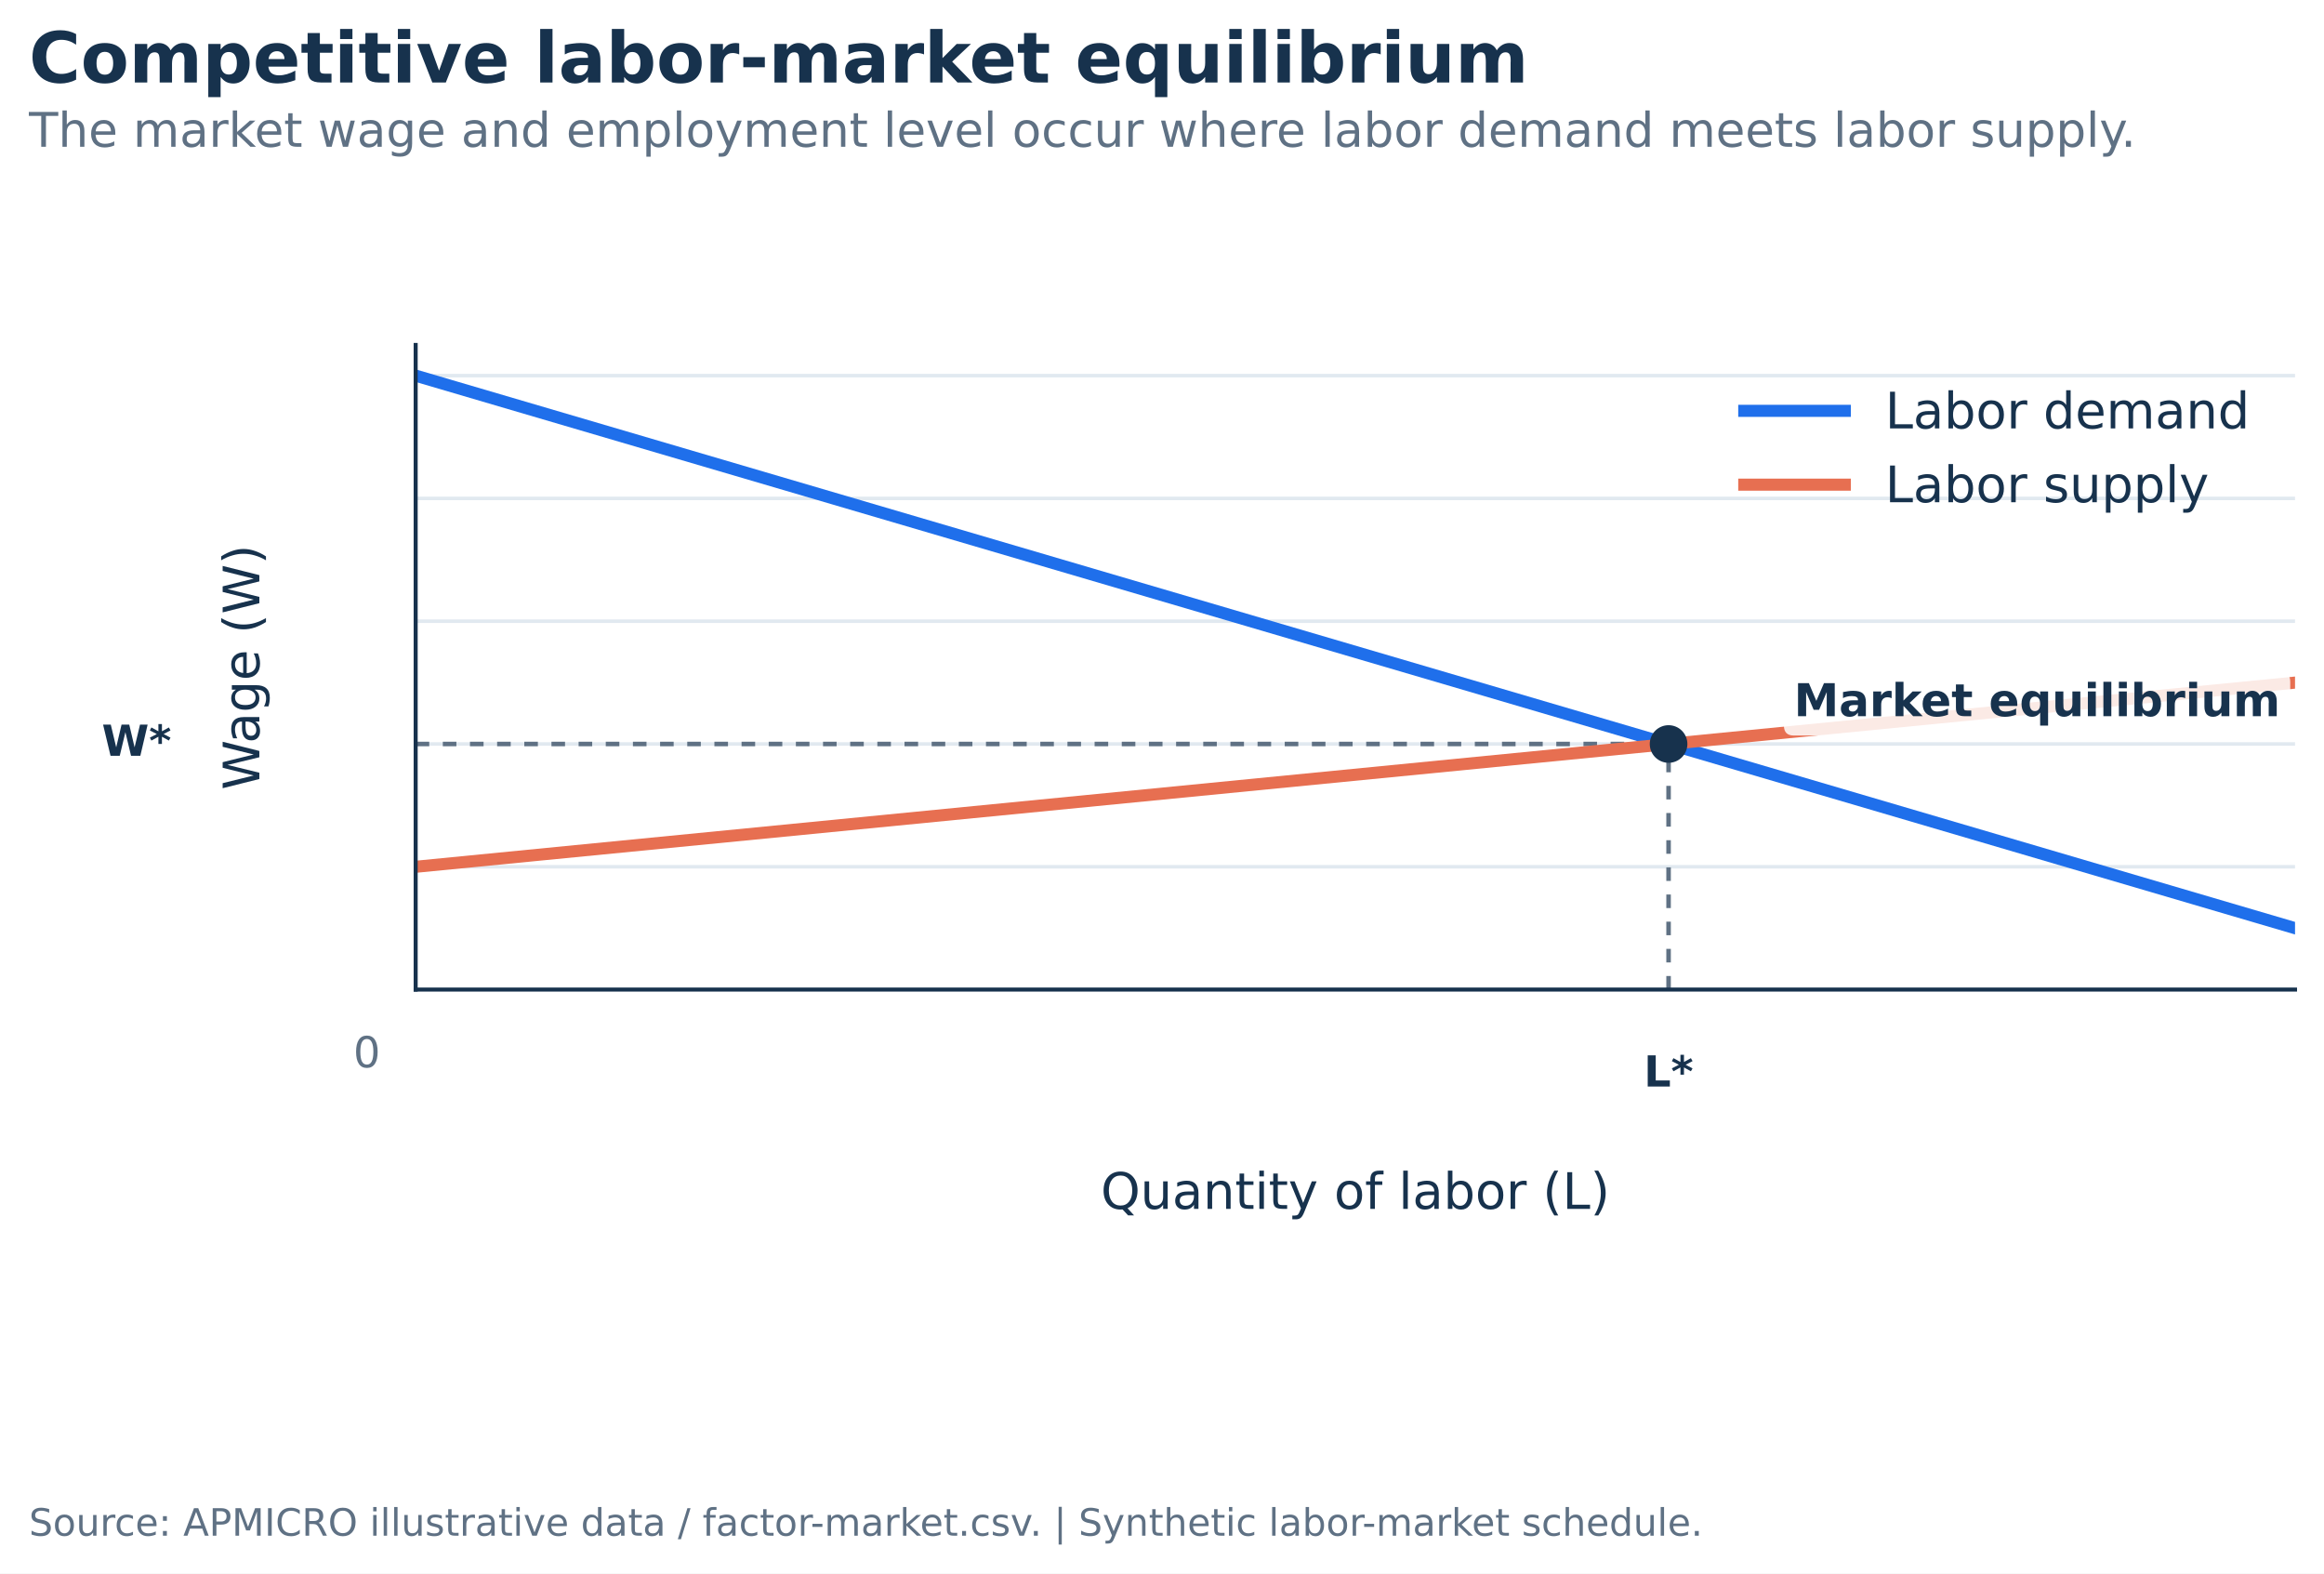
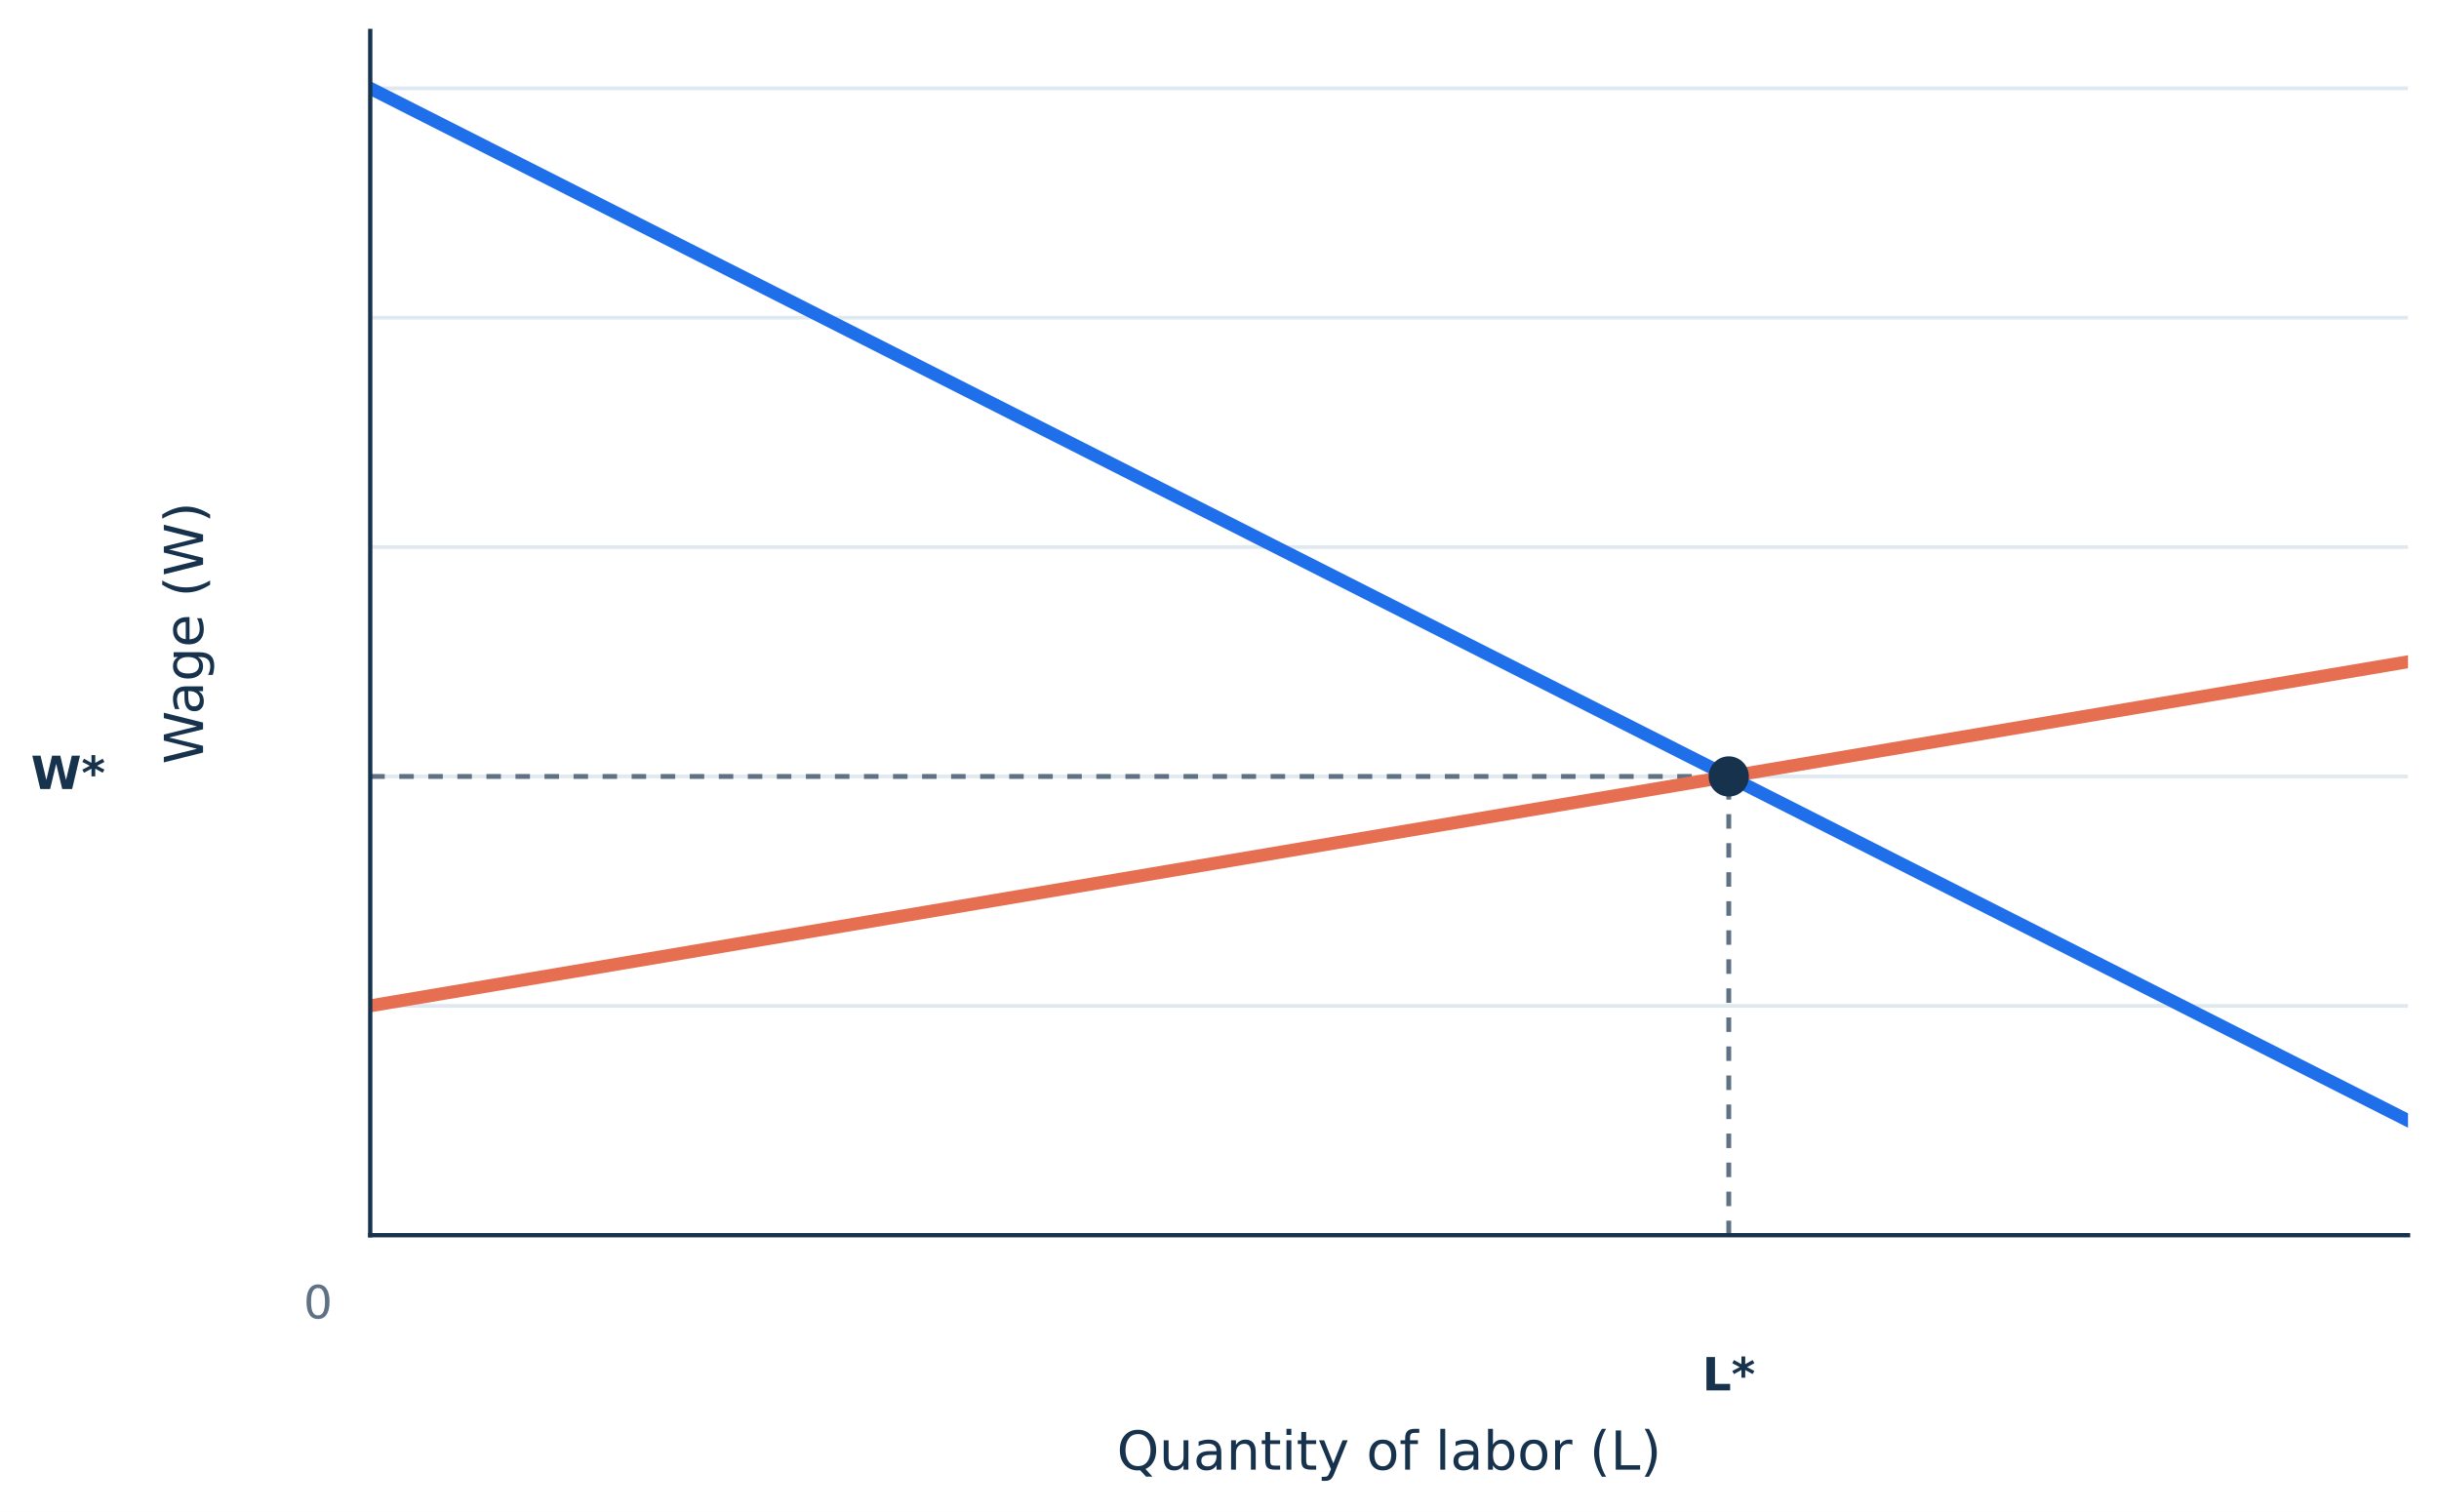
- <svg xmlns="http://www.w3.org/2000/svg" xmlns:xlink="http://www.w3.org/1999/xlink" width="462.096pt" height="312.84pt" viewBox="0 0 462.096 312.84" version="1.1">
+ <svg xmlns="http://www.w3.org/2000/svg" xmlns:xlink="http://www.w3.org/1999/xlink" width="453.465pt" height="281.118pt" viewBox="0 0 453.465 281.118" version="1.1">
  <defs>
    <style type="text/css">*{stroke-linejoin: round; stroke-linecap: butt}</style>
  </defs>
  <g id="figure_1">
    <g id="patch_1">
-       <path d="M 0 312.84 L 462.096 312.84 L 462.096 0 L 0 0 z " style="fill: #ffffff" />
+       <path d="M 0 281.118  L 453.465 281.118  L 453.465 0  L 0 0  z " style="fill: #ffffff" />
    </g>
    <g id="axes_1">
      <g id="patch_2">
-         <path d="M 82.649 196.74 L 456.336 196.74 L 456.336 68.58 L 82.649 68.58 z " style="fill: #ffffff" />
+         <path d="M 68.834 229.68  L 447.705 229.68  L 447.705 5.76  L 68.834 5.76  z " style="fill: #ffffff" />
      </g>
      <g id="matplotlib.axis_1">
        <g id="xtick_1">
          <g id="line2d_1" />
        </g>
        <g id="xtick_2">
          <g id="line2d_2" />
        </g>
        <g id="xtick_3">
          <g id="line2d_3" />
        </g>
        <g id="xtick_4">
          <g id="line2d_4" />
        </g>
        <g id="xtick_5">
          <g id="line2d_5" />
        </g>
        <g id="xtick_6">
          <g id="line2d_6" />
        </g>
        <g id="xtick_7">
          <g id="line2d_7" />
        </g>
        <g id="text_1">
-           <text style="font-size: 10px; font-family: 'DejaVu Sans'; text-anchor: middle; fill: #17324d" x="269.492" y="240.338" transform="rotate(-0 269.4924 240.3384)">Quantity of labor (L)</text>
+           <text style="font-size: 10px; font-family: 'DejaVu Sans'; text-anchor: middle; fill: #17324d" x="258.269" y="273.278" transform="rotate(-0 258.2693 273.2784)">Quantity of labor (L)</text>
        </g>
      </g>
      <g id="matplotlib.axis_2">
        <g id="ytick_1">
          <g id="line2d_8">
-             <path d="M 82.649 196.74 L 456.336 196.74 " clip-path="url(#p1bca68c417)" style="fill: none; stroke: #d9e3ec; stroke-opacity: 0.8; stroke-width: 0.7; stroke-linecap: square" />
+             <path d="M 68.834 229.68  L 447.705 229.68  " clip-path="url(#p791a2a3856)" style="fill: none; stroke: #d9e3ec; stroke-opacity: 0.8; stroke-width: 0.7; stroke-linecap: square" />
          </g>
          <g id="line2d_9" />
        </g>
        <g id="ytick_2">
          <g id="line2d_10">
-             <path d="M 82.649 172.329 L 456.336 172.329 " clip-path="url(#p1bca68c417)" style="fill: none; stroke: #d9e3ec; stroke-opacity: 0.8; stroke-width: 0.7; stroke-linecap: square" />
+             <path d="M 68.834 187.029  L 447.705 187.029  " clip-path="url(#p791a2a3856)" style="fill: none; stroke: #d9e3ec; stroke-opacity: 0.8; stroke-width: 0.7; stroke-linecap: square" />
          </g>
          <g id="line2d_11" />
        </g>
        <g id="ytick_3">
          <g id="line2d_12">
-             <path d="M 82.649 147.917 L 456.336 147.917 " clip-path="url(#p1bca68c417)" style="fill: none; stroke: #d9e3ec; stroke-opacity: 0.8; stroke-width: 0.7; stroke-linecap: square" />
+             <path d="M 68.834 144.377  L 447.705 144.377  " clip-path="url(#p791a2a3856)" style="fill: none; stroke: #d9e3ec; stroke-opacity: 0.8; stroke-width: 0.7; stroke-linecap: square" />
          </g>
          <g id="line2d_13" />
        </g>
        <g id="ytick_4">
          <g id="line2d_14">
-             <path d="M 82.649 123.506 L 456.336 123.506 " clip-path="url(#p1bca68c417)" style="fill: none; stroke: #d9e3ec; stroke-opacity: 0.8; stroke-width: 0.7; stroke-linecap: square" />
+             <path d="M 68.834 101.726  L 447.705 101.726  " clip-path="url(#p791a2a3856)" style="fill: none; stroke: #d9e3ec; stroke-opacity: 0.8; stroke-width: 0.7; stroke-linecap: square" />
          </g>
          <g id="line2d_15" />
        </g>
        <g id="ytick_5">
          <g id="line2d_16">
-             <path d="M 82.649 99.094 L 456.336 99.094 " clip-path="url(#p1bca68c417)" style="fill: none; stroke: #d9e3ec; stroke-opacity: 0.8; stroke-width: 0.7; stroke-linecap: square" />
+             <path d="M 68.834 59.074  L 447.705 59.074  " clip-path="url(#p791a2a3856)" style="fill: none; stroke: #d9e3ec; stroke-opacity: 0.8; stroke-width: 0.7; stroke-linecap: square" />
          </g>
          <g id="line2d_17" />
        </g>
        <g id="ytick_6">
          <g id="line2d_18">
-             <path d="M 82.649 74.683 L 456.336 74.683 " clip-path="url(#p1bca68c417)" style="fill: none; stroke: #d9e3ec; stroke-opacity: 0.8; stroke-width: 0.7; stroke-linecap: square" />
+             <path d="M 68.834 16.423  L 447.705 16.423  " clip-path="url(#p791a2a3856)" style="fill: none; stroke: #d9e3ec; stroke-opacity: 0.8; stroke-width: 0.7; stroke-linecap: square" />
          </g>
          <g id="line2d_19" />
        </g>
        <g id="text_2">
-           <text style="font-size: 10px; font-family: 'DejaVu Sans'; text-anchor: middle; fill: #17324d" x="51.569" y="132.66" transform="rotate(-90 51.56911 132.66)">Wage (W)</text>
+           <text style="font-size: 10px; font-family: 'DejaVu Sans'; text-anchor: middle; fill: #17324d" x="37.754" y="117.72" transform="rotate(-90 37.75404 117.72)">Wage (W)</text>
        </g>
      </g>
      <g id="line2d_20">
-         <path d="M 331.774 196.74 L 331.774 147.917 " clip-path="url(#p1bca68c417)" style="fill: none; stroke-dasharray: 2.7,2.7; stroke-dashoffset: 0; stroke: #5f7184; stroke-width: 0.9" />
+         <path d="M 321.415 229.68  L 321.415 144.377  " clip-path="url(#p791a2a3856)" style="fill: none; stroke-dasharray: 2.7,2.7; stroke-dashoffset: 0; stroke: #5f7184; stroke-width: 0.9" />
      </g>
      <g id="line2d_21">
-         <path d="M 82.649 147.917 L 331.774 147.917 " clip-path="url(#p1bca68c417)" style="fill: none; stroke-dasharray: 2.7,2.7; stroke-dashoffset: 0; stroke: #5f7184; stroke-width: 0.9" />
+         <path d="M 68.834 144.377  L 321.415 144.377  " clip-path="url(#p791a2a3856)" style="fill: none; stroke-dasharray: 2.7,2.7; stroke-dashoffset: 0; stroke: #5f7184; stroke-width: 0.9" />
      </g>
      <g id="line2d_22">
-         <path d="M 82.649 74.683 L 456.336 184.534 L 456.336 184.534 " clip-path="url(#p1bca68c417)" style="fill: none; stroke: #1f6feb; stroke-width: 2.4; stroke-linecap: square" />
+         <path d="M 68.834 16.423  L 447.705 208.354  L 447.705 208.354  " clip-path="url(#p791a2a3856)" style="fill: none; stroke: #1f6feb; stroke-width: 2.4; stroke-linecap: square" />
      </g>
      <g id="line2d_23">
-         <path d="M 82.649 172.329 L 456.336 135.711 L 456.336 135.711 " clip-path="url(#p1bca68c417)" style="fill: none; stroke: #e76f51; stroke-width: 2.4; stroke-linecap: square" />
+         <path d="M 68.834 187.029  L 447.705 123.051  L 447.705 123.051  " clip-path="url(#p791a2a3856)" style="fill: none; stroke: #e76f51; stroke-width: 2.4; stroke-linecap: square" />
      </g>
      <g id="patch_3">
-         <path d="M 82.649 196.74 L 82.649 68.58 " style="fill: none; stroke: #17324d; stroke-width: 0.8; stroke-linejoin: miter; stroke-linecap: square" />
+         <path d="M 68.834 229.68  L 68.834 5.76  " style="fill: none; stroke: #17324d; stroke-width: 0.8; stroke-linejoin: miter; stroke-linecap: square" />
      </g>
      <g id="patch_4">
-         <path d="M 82.649 196.74 L 456.336 196.74 " style="fill: none; stroke: #17324d; stroke-width: 0.8; stroke-linejoin: miter; stroke-linecap: square" />
+         <path d="M 68.834 229.68  L 447.705 229.68  " style="fill: none; stroke: #17324d; stroke-width: 0.8; stroke-linejoin: miter; stroke-linecap: square" />
      </g>
-       <g id="text_3">
-         <text style="font-weight: 700; font-size: 8.5px; font-family: 'DejaVu Sans'; text-anchor: middle; fill: #17324d" x="331.774" y="216.015" transform="rotate(-0 331.7736 216.0147)">L*</text>
+       <g id="ap-marker">
+         <text style="font-weight: 700; font-size: 8.5px; font-family: 'DejaVu Sans'; text-anchor: middle; fill: #17324d" x="321.415" y="258.531" transform="rotate(-0 321.4145 258.5307)">L*</text>
      </g>
-       <g id="text_4">
-         <text style="font-weight: 700; font-size: 8.5px; font-family: 'DejaVu Sans'; text-anchor: end; fill: #17324d" x="34.069" y="150.263" transform="rotate(-0 34.06946 150.2626)">W*</text>
+       <g id="ap-marker">
+         <text style="font-weight: 700; font-size: 8.5px; font-family: 'DejaVu Sans'; text-anchor: end; fill: #17324d" x="19.58" y="146.723" transform="rotate(-0 19.58047 146.7226)">W*</text>
      </g>
-       <g id="text_5">
-         <g id="patch_5">
-           <path d="M 356.686 146.235 L 453.402 146.235 Q 455.382 146.235 455.382 144.255 L 455.382 135.545 Q 455.382 133.565 453.402 133.565 L 356.686 133.565 Q 354.706 133.565 354.706 135.545 L 354.706 144.255 Q 354.706 146.235 356.686 146.235 z " style="fill: #ffffff; opacity: 0.85" />
-         </g>
-         <text style="font-weight: 700; font-size: 9px; font-family: 'DejaVu Sans'; text-anchor: start; fill: #17324d" x="356.686" y="142.384" transform="rotate(-0 356.6861 142.3837)">Market equilibrium</text>
-       </g>
-       <g id="text_6">
-         <text style="font-size: 8.5px; font-family: 'DejaVu Sans'; text-anchor: end; fill: #5f7184" x="75.649" y="212.199" transform="rotate(-0 75.6488 212.1987)">0</text>
+       <g id="ap-marker">
+         <text style="font-size: 8.5px; font-family: 'DejaVu Sans'; text-anchor: end; fill: #5f7184" x="61.834" y="245.139" transform="rotate(-0 61.83373 245.1387)">0</text>
      </g>
      <g id="PathCollection_1">
        <defs>
-           <path id="m390c3bfb8a" d="M 0 3.24 C 0.859 3.24 1.684 2.899 2.291 2.291 C 2.899 1.684 3.24 0.859 3.24 0 C 3.24 -0.859 2.899 -1.684 2.291 -2.291 C 1.684 -2.899 0.859 -3.24 0 -3.24 C -0.859 -3.24 -1.684 -2.899 -2.291 -2.291 C -2.899 -1.684 -3.24 -0.859 -3.24 0 C -3.24 0.859 -2.899 1.684 -2.291 2.291 C -1.684 2.899 -0.859 3.24 0 3.24 z " style="stroke: #17324d" />
+           <path id="m12fef311bd" d="M 0 3.24  C 0.859 3.24 1.684 2.899 2.291 2.291  C 2.899 1.684 3.24 0.859 3.24 0  C 3.24 -0.859 2.899 -1.684 2.291 -2.291  C 1.684 -2.899 0.859 -3.24 0 -3.24  C -0.859 -3.24 -1.684 -2.899 -2.291 -2.291  C -2.899 -1.684 -3.24 -0.859 -3.24 0  C -3.24 0.859 -2.899 1.684 -2.291 2.291  C -1.684 2.899 -0.859 3.24 0 3.24  z " style="stroke: #17324d" />
        </defs>
-         <g clip-path="url(#p1bca68c417)">
-           <use xlink:href="#m390c3bfb8a" x="331.774" y="147.917" style="fill: #17324d; stroke: #17324d" />
-         </g>
-       </g>
-       <g id="legend_1">
-         <g id="line2d_24">
-           <path d="M 346.824 81.678 L 356.824 81.678 L 366.824 81.678 " style="fill: none; stroke: #1f6feb; stroke-width: 2.4; stroke-linecap: square" />
-         </g>
-         <g id="text_7">
-           <text style="font-size: 10px; font-family: 'DejaVu Sans'; text-anchor: start; fill: #17324d" x="374.824" y="85.178" transform="rotate(-0 374.8235 85.17844)">Labor demand</text>
-         </g>
-         <g id="line2d_25">
-           <path d="M 346.824 96.357 L 356.824 96.357 L 366.824 96.357 " style="fill: none; stroke: #e76f51; stroke-width: 2.4; stroke-linecap: square" />
-         </g>
-         <g id="text_8">
-           <text style="font-size: 10px; font-family: 'DejaVu Sans'; text-anchor: start; fill: #17324d" x="374.824" y="99.857" transform="rotate(-0 374.8235 99.85656)">Labor supply</text>
+         <g clip-path="url(#p791a2a3856)">
+           <use xlink:href="#m12fef311bd" x="321.415" y="144.377" style="fill: #17324d; stroke: #17324d" />
        </g>
      </g>
    </g>
-     <g id="text_9">
-       <text style="font-weight: 700; font-size: 14px; font-family: 'DejaVu Sans'; text-anchor: start; fill: #17324d" x="5.76" y="16.398" transform="rotate(-0 5.76 16.39781)">Competitive labor-market equilibrium</text>
-     </g>
-     <g id="text_10">
-       <text style="font-size: 9.5px; font-family: 'DejaVu Sans'; text-anchor: start; fill: #5f7184" x="5.76" y="29.179" transform="rotate(-0 5.76 29.17852)">The market wage and employment level occur where labor demand meets labor supply.</text>
-     </g>
-     <g id="text_11">
-       <text style="font-size: 7.5px; font-family: 'DejaVu Sans'; text-anchor: start; fill: #5f7184" x="5.76" y="305.312" transform="rotate(-0 5.76 305.3116)">Source: APMICRO illustrative data / factor-market.csv.  |  Synthetic labor-market schedule.</text>
-     </g>
  </g>
  <defs>
-     <clipPath id="p1bca68c417">
-       <rect x="82.649" y="68.58" width="373.687" height="128.16" />
+     <clipPath id="p791a2a3856">
+       <rect x="68.834" y="5.76" width="378.871" height="223.92" />
    </clipPath>
  </defs>
</svg>
